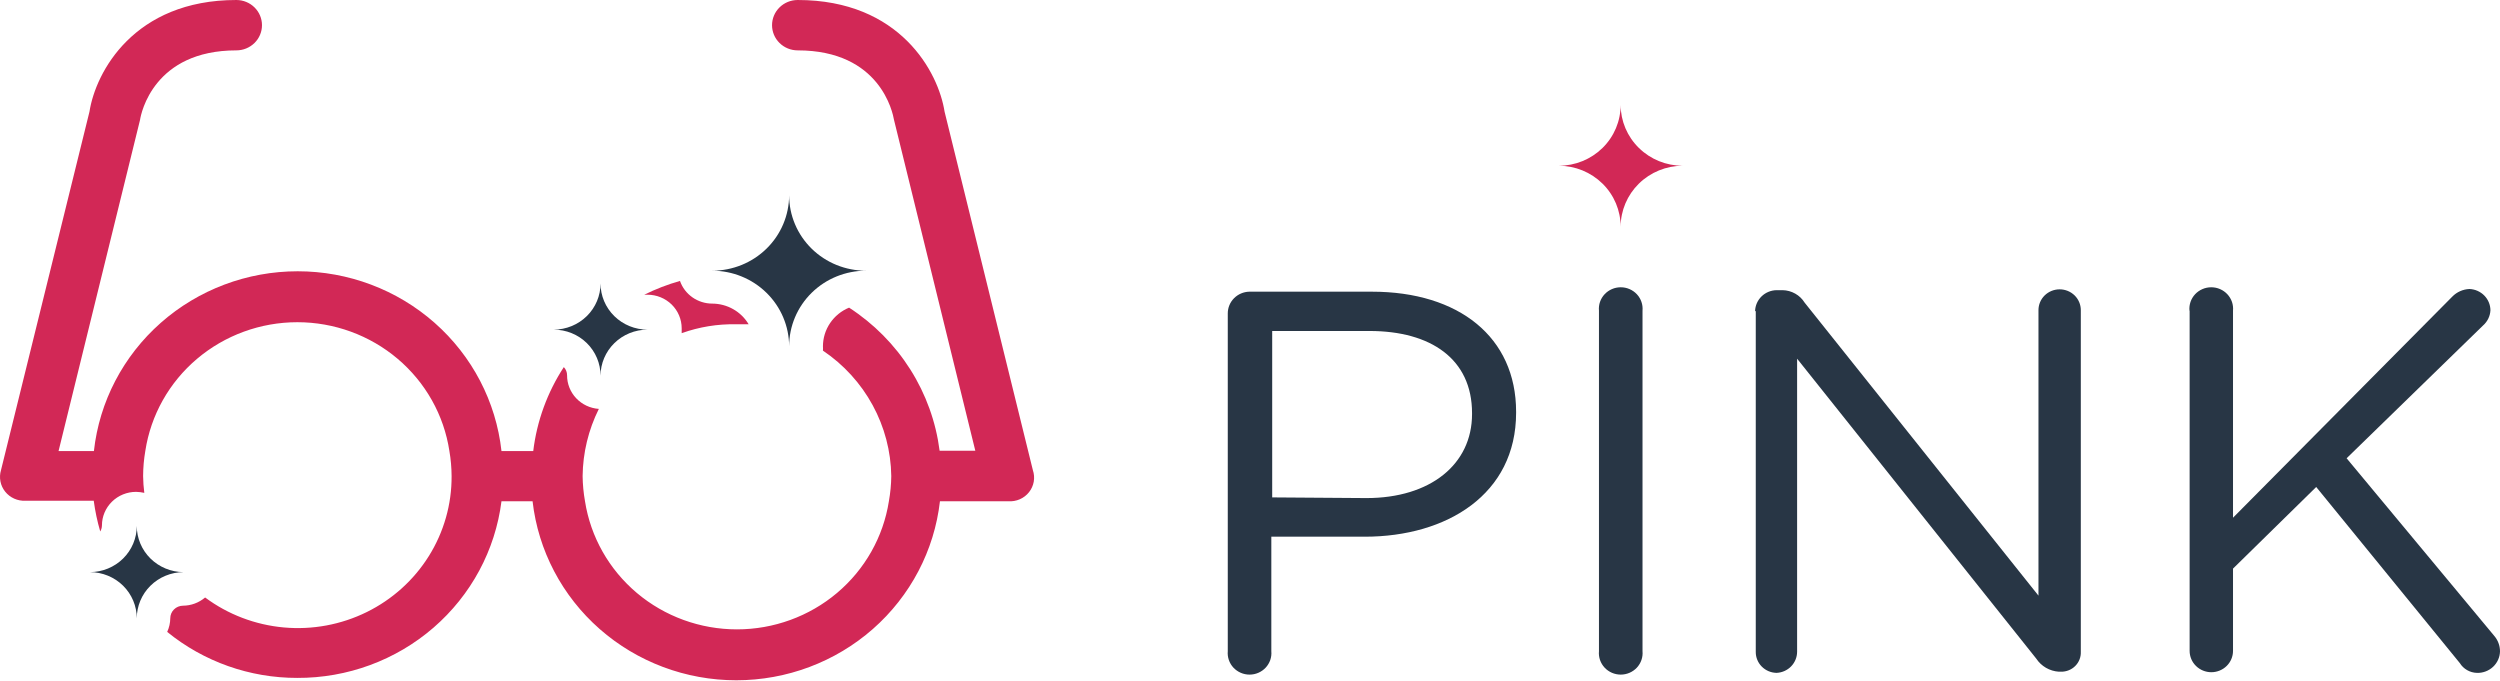
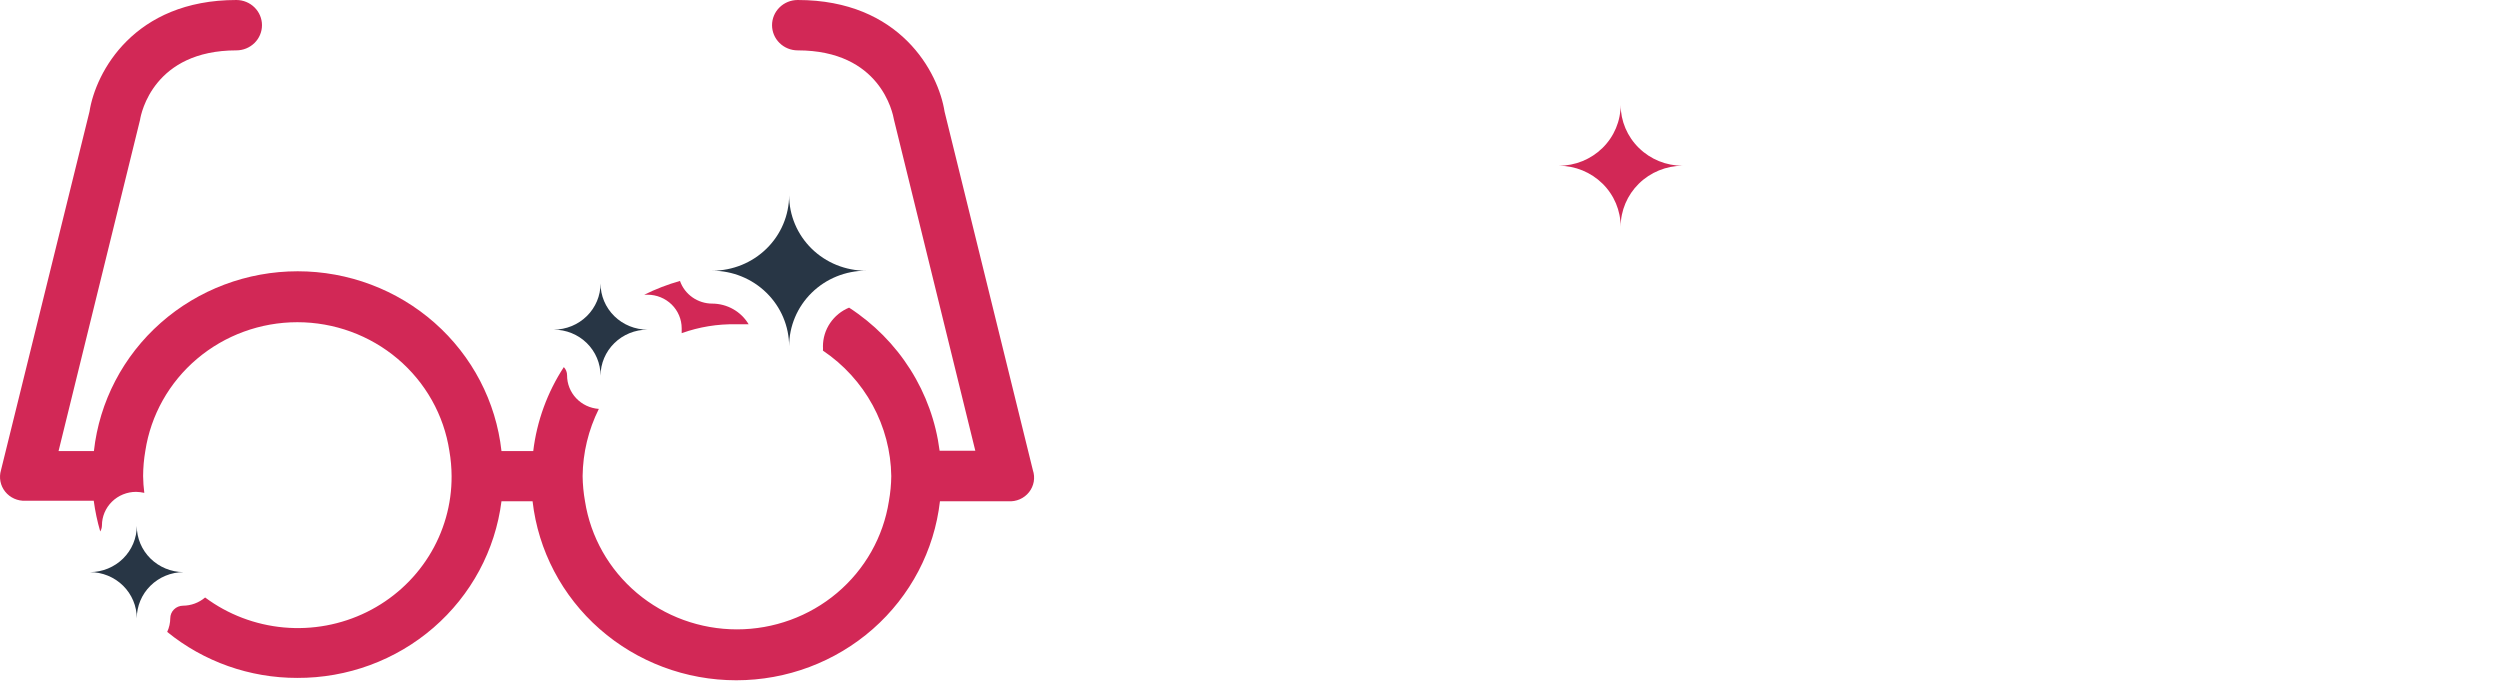
<svg xmlns="http://www.w3.org/2000/svg" width="147" height="40" viewBox="0 0 147 40" fill="none">
-   <path d="M72.193 18.425C72.193 18.092 72.326 17.773 72.562 17.535C72.799 17.297 73.12 17.159 73.459 17.151H80.67C85.783 17.151 89.147 19.827 89.147 24.211V24.27C89.147 29.069 85.07 31.558 80.248 31.558H74.754V38.292C74.77 38.466 74.749 38.642 74.692 38.808C74.634 38.974 74.543 39.127 74.422 39.257C74.302 39.386 74.155 39.489 73.992 39.56C73.829 39.631 73.652 39.667 73.474 39.667C73.295 39.667 73.119 39.631 72.956 39.56C72.793 39.489 72.646 39.386 72.525 39.257C72.405 39.127 72.313 38.974 72.256 38.808C72.199 38.642 72.177 38.466 72.193 38.292V18.425ZM80.349 29.287C84.095 29.287 86.556 27.312 86.556 24.349V24.29C86.556 21.111 84.135 19.462 80.53 19.462H74.805V29.247L80.349 29.287Z" fill="#283645" />
-   <path d="M94.019 18.267C94.003 18.092 94.024 17.916 94.081 17.75C94.139 17.584 94.23 17.431 94.351 17.302C94.471 17.173 94.618 17.07 94.781 16.999C94.944 16.928 95.121 16.892 95.299 16.892C95.478 16.892 95.654 16.928 95.817 16.999C95.981 17.07 96.127 17.173 96.248 17.302C96.368 17.431 96.46 17.584 96.517 17.75C96.574 17.916 96.596 18.092 96.58 18.267V38.291C96.596 38.466 96.574 38.642 96.517 38.808C96.46 38.974 96.368 39.127 96.248 39.257C96.127 39.386 95.981 39.489 95.817 39.56C95.654 39.63 95.478 39.667 95.299 39.667C95.121 39.667 94.944 39.63 94.781 39.56C94.618 39.489 94.471 39.386 94.351 39.257C94.23 39.127 94.139 38.974 94.081 38.808C94.024 38.642 94.003 38.466 94.019 38.291V18.267Z" fill="#283645" />
-   <path d="M103.199 18.296C103.206 17.97 103.343 17.659 103.579 17.428C103.815 17.198 104.132 17.067 104.464 17.062H104.816C105.077 17.067 105.332 17.137 105.559 17.265C105.785 17.392 105.975 17.574 106.111 17.793L119.862 35.023V18.237C119.862 17.912 119.993 17.601 120.226 17.371C120.46 17.142 120.777 17.013 121.107 17.013C121.437 17.013 121.754 17.142 121.988 17.371C122.221 17.601 122.352 17.912 122.352 18.237V38.331C122.358 38.483 122.332 38.636 122.275 38.778C122.219 38.921 122.134 39.05 122.025 39.159C121.916 39.269 121.785 39.355 121.641 39.412C121.497 39.47 121.343 39.499 121.187 39.496H121.057C120.79 39.478 120.531 39.399 120.301 39.265C120.071 39.131 119.876 38.947 119.731 38.726L105.67 21.091V38.331C105.667 38.649 105.541 38.954 105.317 39.184C105.093 39.413 104.788 39.55 104.464 39.565C104.136 39.56 103.823 39.427 103.593 39.196C103.363 38.965 103.236 38.654 103.239 38.331V18.296H103.199Z" fill="#283645" />
-   <path d="M128.74 18.267C128.724 18.092 128.746 17.916 128.803 17.75C128.86 17.584 128.952 17.431 129.072 17.302C129.193 17.173 129.339 17.07 129.503 16.999C129.666 16.928 129.842 16.892 130.021 16.892C130.199 16.892 130.376 16.928 130.539 16.999C130.702 17.07 130.849 17.173 130.969 17.302C131.09 17.431 131.181 17.584 131.239 17.75C131.296 17.916 131.317 18.092 131.301 18.267V30.442L144.198 17.438C144.462 17.169 144.822 17.009 145.202 16.993C145.531 17.006 145.842 17.142 146.072 17.373C146.302 17.605 146.433 17.914 146.438 18.238C146.43 18.406 146.39 18.571 146.317 18.723C146.245 18.876 146.142 19.013 146.016 19.126L137.981 26.946L146.648 37.373C146.875 37.631 147 37.961 147 38.301C146.996 38.472 146.958 38.64 146.887 38.797C146.817 38.953 146.716 39.094 146.59 39.211C146.464 39.329 146.315 39.42 146.153 39.481C145.991 39.542 145.818 39.571 145.644 39.565C145.441 39.56 145.243 39.505 145.068 39.404C144.892 39.304 144.745 39.163 144.64 38.993L136.193 28.635L131.301 33.434V38.272C131.301 38.437 131.268 38.599 131.204 38.752C131.14 38.904 131.046 39.042 130.928 39.158C130.809 39.275 130.669 39.367 130.514 39.43C130.359 39.493 130.193 39.526 130.026 39.526C129.858 39.526 129.692 39.493 129.538 39.43C129.383 39.367 129.242 39.275 129.124 39.158C129.005 39.042 128.911 38.904 128.847 38.752C128.783 38.599 128.75 38.437 128.75 38.272V18.267H128.74Z" fill="#283645" />
+   <path d="M72.193 18.425C72.193 18.092 72.326 17.773 72.562 17.535C72.799 17.297 73.12 17.159 73.459 17.151H80.67C85.783 17.151 89.147 19.827 89.147 24.211V24.27C89.147 29.069 85.07 31.558 80.248 31.558H74.754V38.292C74.77 38.466 74.749 38.642 74.692 38.808C74.634 38.974 74.543 39.127 74.422 39.257C74.302 39.386 74.155 39.489 73.992 39.56C73.829 39.631 73.652 39.667 73.474 39.667C73.295 39.667 73.119 39.631 72.956 39.56C72.793 39.489 72.646 39.386 72.525 39.257C72.405 39.127 72.313 38.974 72.256 38.808C72.199 38.642 72.177 38.466 72.193 38.292V18.425ZM80.349 29.287C84.095 29.287 86.556 27.312 86.556 24.349V24.29C86.556 21.111 84.135 19.462 80.53 19.462H74.805V29.247L80.349 29.287Z" />
+   <path d="M94.019 18.267C94.003 18.092 94.024 17.916 94.081 17.75C94.139 17.584 94.23 17.431 94.351 17.302C94.471 17.173 94.618 17.07 94.781 16.999C94.944 16.928 95.121 16.892 95.299 16.892C95.478 16.892 95.654 16.928 95.817 16.999C95.981 17.07 96.127 17.173 96.248 17.302C96.368 17.431 96.46 17.584 96.517 17.75C96.574 17.916 96.596 18.092 96.58 18.267V38.291C96.596 38.466 96.574 38.642 96.517 38.808C96.46 38.974 96.368 39.127 96.248 39.257C96.127 39.386 95.981 39.489 95.817 39.56C95.654 39.63 95.478 39.667 95.299 39.667C95.121 39.667 94.944 39.63 94.781 39.56C94.618 39.489 94.471 39.386 94.351 39.257C94.23 39.127 94.139 38.974 94.081 38.808C94.024 38.642 94.003 38.466 94.019 38.291V18.267Z" />
+   <path d="M103.199 18.296C103.206 17.97 103.343 17.659 103.579 17.428C103.815 17.198 104.132 17.067 104.464 17.062H104.816C105.077 17.067 105.332 17.137 105.559 17.265C105.785 17.392 105.975 17.574 106.111 17.793L119.862 35.023V18.237C119.862 17.912 119.993 17.601 120.226 17.371C120.46 17.142 120.777 17.013 121.107 17.013C121.437 17.013 121.754 17.142 121.988 17.371C122.221 17.601 122.352 17.912 122.352 18.237V38.331C122.358 38.483 122.332 38.636 122.275 38.778C122.219 38.921 122.134 39.05 122.025 39.159C121.916 39.269 121.785 39.355 121.641 39.412C121.497 39.47 121.343 39.499 121.187 39.496H121.057C120.79 39.478 120.531 39.399 120.301 39.265C120.071 39.131 119.876 38.947 119.731 38.726L105.67 21.091V38.331C105.667 38.649 105.541 38.954 105.317 39.184C105.093 39.413 104.788 39.55 104.464 39.565C104.136 39.56 103.823 39.427 103.593 39.196C103.363 38.965 103.236 38.654 103.239 38.331V18.296H103.199Z" />
+   <path d="M128.74 18.267C128.724 18.092 128.746 17.916 128.803 17.75C128.86 17.584 128.952 17.431 129.072 17.302C129.193 17.173 129.339 17.07 129.503 16.999C129.666 16.928 129.842 16.892 130.021 16.892C130.199 16.892 130.376 16.928 130.539 16.999C130.702 17.07 130.849 17.173 130.969 17.302C131.09 17.431 131.181 17.584 131.239 17.75C131.296 17.916 131.317 18.092 131.301 18.267V30.442L144.198 17.438C144.462 17.169 144.822 17.009 145.202 16.993C145.531 17.006 145.842 17.142 146.072 17.373C146.302 17.605 146.433 17.914 146.438 18.238C146.43 18.406 146.39 18.571 146.317 18.723C146.245 18.876 146.142 19.013 146.016 19.126L137.981 26.946L146.648 37.373C146.875 37.631 147 37.961 147 38.301C146.996 38.472 146.958 38.64 146.887 38.797C146.817 38.953 146.716 39.094 146.59 39.211C146.464 39.329 146.315 39.42 146.153 39.481C145.991 39.542 145.818 39.571 145.644 39.565C145.441 39.56 145.243 39.505 145.068 39.404C144.892 39.304 144.745 39.163 144.64 38.993L136.193 28.635L131.301 33.434V38.272C131.301 38.437 131.268 38.599 131.204 38.752C131.14 38.904 131.046 39.042 130.928 39.158C130.809 39.275 130.669 39.367 130.514 39.43C130.359 39.493 130.193 39.526 130.026 39.526C129.858 39.526 129.692 39.493 129.538 39.43C129.383 39.367 129.242 39.275 129.124 39.158C129.005 39.042 128.911 38.904 128.847 38.752C128.783 38.599 128.75 38.437 128.75 38.272V18.267H128.74Z" />
  <path d="M98.94 9.746C97.975 9.746 97.049 9.37 96.366 8.699C95.682 8.029 95.297 7.12 95.294 6.171C95.294 7.119 94.911 8.029 94.229 8.699C93.547 9.369 92.623 9.746 91.658 9.746C92.624 9.748 93.548 10.127 94.23 10.799C94.912 11.471 95.294 12.381 95.294 13.33C95.297 12.38 95.682 11.47 96.365 10.799C97.048 10.127 97.974 9.748 98.94 9.746Z" fill="#D22856" />
  <path d="M43.287 19.067C43.538 19.067 43.779 19.067 44.02 19.067C43.802 18.699 43.49 18.393 43.114 18.18C42.739 17.967 42.314 17.854 41.881 17.852C41.463 17.852 41.055 17.723 40.715 17.484C40.374 17.245 40.118 16.908 39.983 16.519C39.259 16.724 38.556 16.995 37.883 17.329H38.074C38.607 17.329 39.118 17.537 39.495 17.907C39.871 18.277 40.083 18.78 40.083 19.303C40.088 19.399 40.088 19.494 40.083 19.59C41.109 19.222 42.195 19.045 43.287 19.067Z" fill="#D22856" />
  <path d="M60.733 27.647L55.541 6.566C55.179 4.246 52.929 0 46.903 0C46.503 0 46.12 0.156 45.837 0.434C45.555 0.712 45.396 1.088 45.396 1.481C45.396 1.874 45.555 2.251 45.837 2.528C46.12 2.806 46.503 2.962 46.903 2.962C51.774 2.962 52.497 6.645 52.568 7.05L57.348 26.502H55.249C55.032 24.805 54.444 23.174 53.525 21.722C52.606 20.27 51.378 19.031 49.926 18.089C49.471 18.277 49.083 18.593 48.81 18.997C48.536 19.401 48.39 19.875 48.389 20.36C48.395 20.446 48.395 20.531 48.389 20.617C49.611 21.44 50.613 22.54 51.312 23.824C52.011 25.107 52.387 26.537 52.407 27.993C52.401 28.489 52.354 28.985 52.266 29.474C51.938 31.571 50.856 33.484 49.217 34.866C47.579 36.247 45.491 37.007 43.332 37.007C41.173 37.007 39.086 36.247 37.447 34.866C35.809 33.484 34.727 31.571 34.398 29.474C34.311 28.985 34.264 28.489 34.258 27.993C34.273 26.623 34.599 25.274 35.212 24.043C34.704 24.008 34.228 23.785 33.881 23.418C33.535 23.052 33.342 22.569 33.344 22.068C33.345 21.889 33.277 21.716 33.153 21.585C32.181 23.075 31.566 24.763 31.355 26.521H29.487C29.166 23.617 27.766 20.932 25.554 18.981C23.343 17.03 20.476 15.951 17.504 15.951C14.533 15.951 11.666 17.03 9.455 18.981C7.243 20.932 5.843 23.617 5.522 26.521H3.443L8.234 7.05C8.294 6.645 9.047 2.962 13.899 2.962C14.298 2.962 14.681 2.806 14.964 2.528C15.246 2.251 15.405 1.874 15.405 1.481C15.405 1.088 15.246 0.712 14.964 0.434C14.681 0.156 14.298 0 13.899 0C7.872 0 5.623 4.246 5.261 6.566L0.058 27.647C-0.006 27.862 -0.017 28.088 0.026 28.308C0.068 28.528 0.164 28.734 0.305 28.91C0.445 29.086 0.627 29.226 0.834 29.319C1.041 29.412 1.267 29.455 1.495 29.444H5.512C5.594 30.055 5.721 30.659 5.894 31.251C5.957 31.143 5.992 31.021 5.994 30.896C5.994 30.372 6.206 29.87 6.583 29.499C6.959 29.129 7.47 28.921 8.003 28.921C8.165 28.925 8.327 28.945 8.485 28.98C8.443 28.653 8.419 28.323 8.415 27.993C8.417 27.496 8.461 27.001 8.545 26.512C8.867 24.407 9.946 22.486 11.587 21.098C13.227 19.71 15.32 18.946 17.484 18.946C19.649 18.946 21.742 19.71 23.382 21.098C25.022 22.486 26.102 24.407 26.423 26.512C26.508 27.001 26.551 27.496 26.554 27.993C26.564 29.651 26.102 31.278 25.22 32.691C24.338 34.105 23.072 35.247 21.564 35.99C20.056 36.733 18.367 37.046 16.688 36.894C15.008 36.742 13.406 36.132 12.061 35.132C11.698 35.441 11.235 35.613 10.755 35.615C10.557 35.618 10.368 35.697 10.229 35.836C10.09 35.974 10.012 36.161 10.012 36.356C10.009 36.632 9.947 36.905 9.831 37.156C11.98 38.907 14.684 39.864 17.474 39.861C20.422 39.874 23.273 38.824 25.486 36.91C27.7 34.995 29.123 32.35 29.487 29.474H31.315C31.646 32.369 33.05 35.043 35.259 36.985C37.469 38.927 40.328 40 43.292 40C46.256 40 49.115 38.927 51.325 36.985C53.534 35.043 54.938 32.369 55.269 29.474H59.287C59.519 29.49 59.752 29.45 59.965 29.357C60.177 29.264 60.364 29.121 60.507 28.94C60.65 28.76 60.745 28.547 60.785 28.322C60.824 28.096 60.806 27.864 60.733 27.647Z" fill="#D22856" />
  <path d="M50.92 15.917C50.327 15.918 49.74 15.804 49.191 15.582C48.643 15.36 48.145 15.034 47.725 14.622C47.305 14.21 46.972 13.721 46.745 13.182C46.518 12.644 46.401 12.066 46.401 11.483C46.398 12.66 45.921 13.788 45.073 14.619C44.226 15.45 43.078 15.917 41.881 15.917C43.079 15.919 44.227 16.388 45.074 17.221C45.921 18.054 46.398 19.183 46.401 20.36C46.401 19.182 46.877 18.052 47.724 17.218C48.572 16.385 49.722 15.917 50.92 15.917Z" fill="#283645" />
  <path d="M38.074 19.383C37.342 19.383 36.639 19.097 36.121 18.587C35.603 18.078 35.312 17.388 35.312 16.668C35.312 17.386 35.023 18.075 34.507 18.584C33.991 19.093 33.291 19.38 32.56 19.383C33.29 19.383 33.99 19.668 34.506 20.175C35.022 20.683 35.312 21.371 35.312 22.088C35.315 21.37 35.607 20.682 36.125 20.175C36.642 19.668 37.343 19.383 38.074 19.383Z" fill="#283645" />
  <path d="M10.785 33.641C10.056 33.635 9.359 33.347 8.845 32.838C8.331 32.33 8.043 31.642 8.043 30.925C8.043 31.644 7.753 32.333 7.238 32.842C6.722 33.351 6.022 33.638 5.291 33.641C6.022 33.643 6.722 33.931 7.238 34.439C7.753 34.948 8.043 35.638 8.043 36.356C8.043 35.639 8.331 34.952 8.845 34.443C9.359 33.934 10.056 33.646 10.785 33.641Z" fill="#283645" />
</svg>
